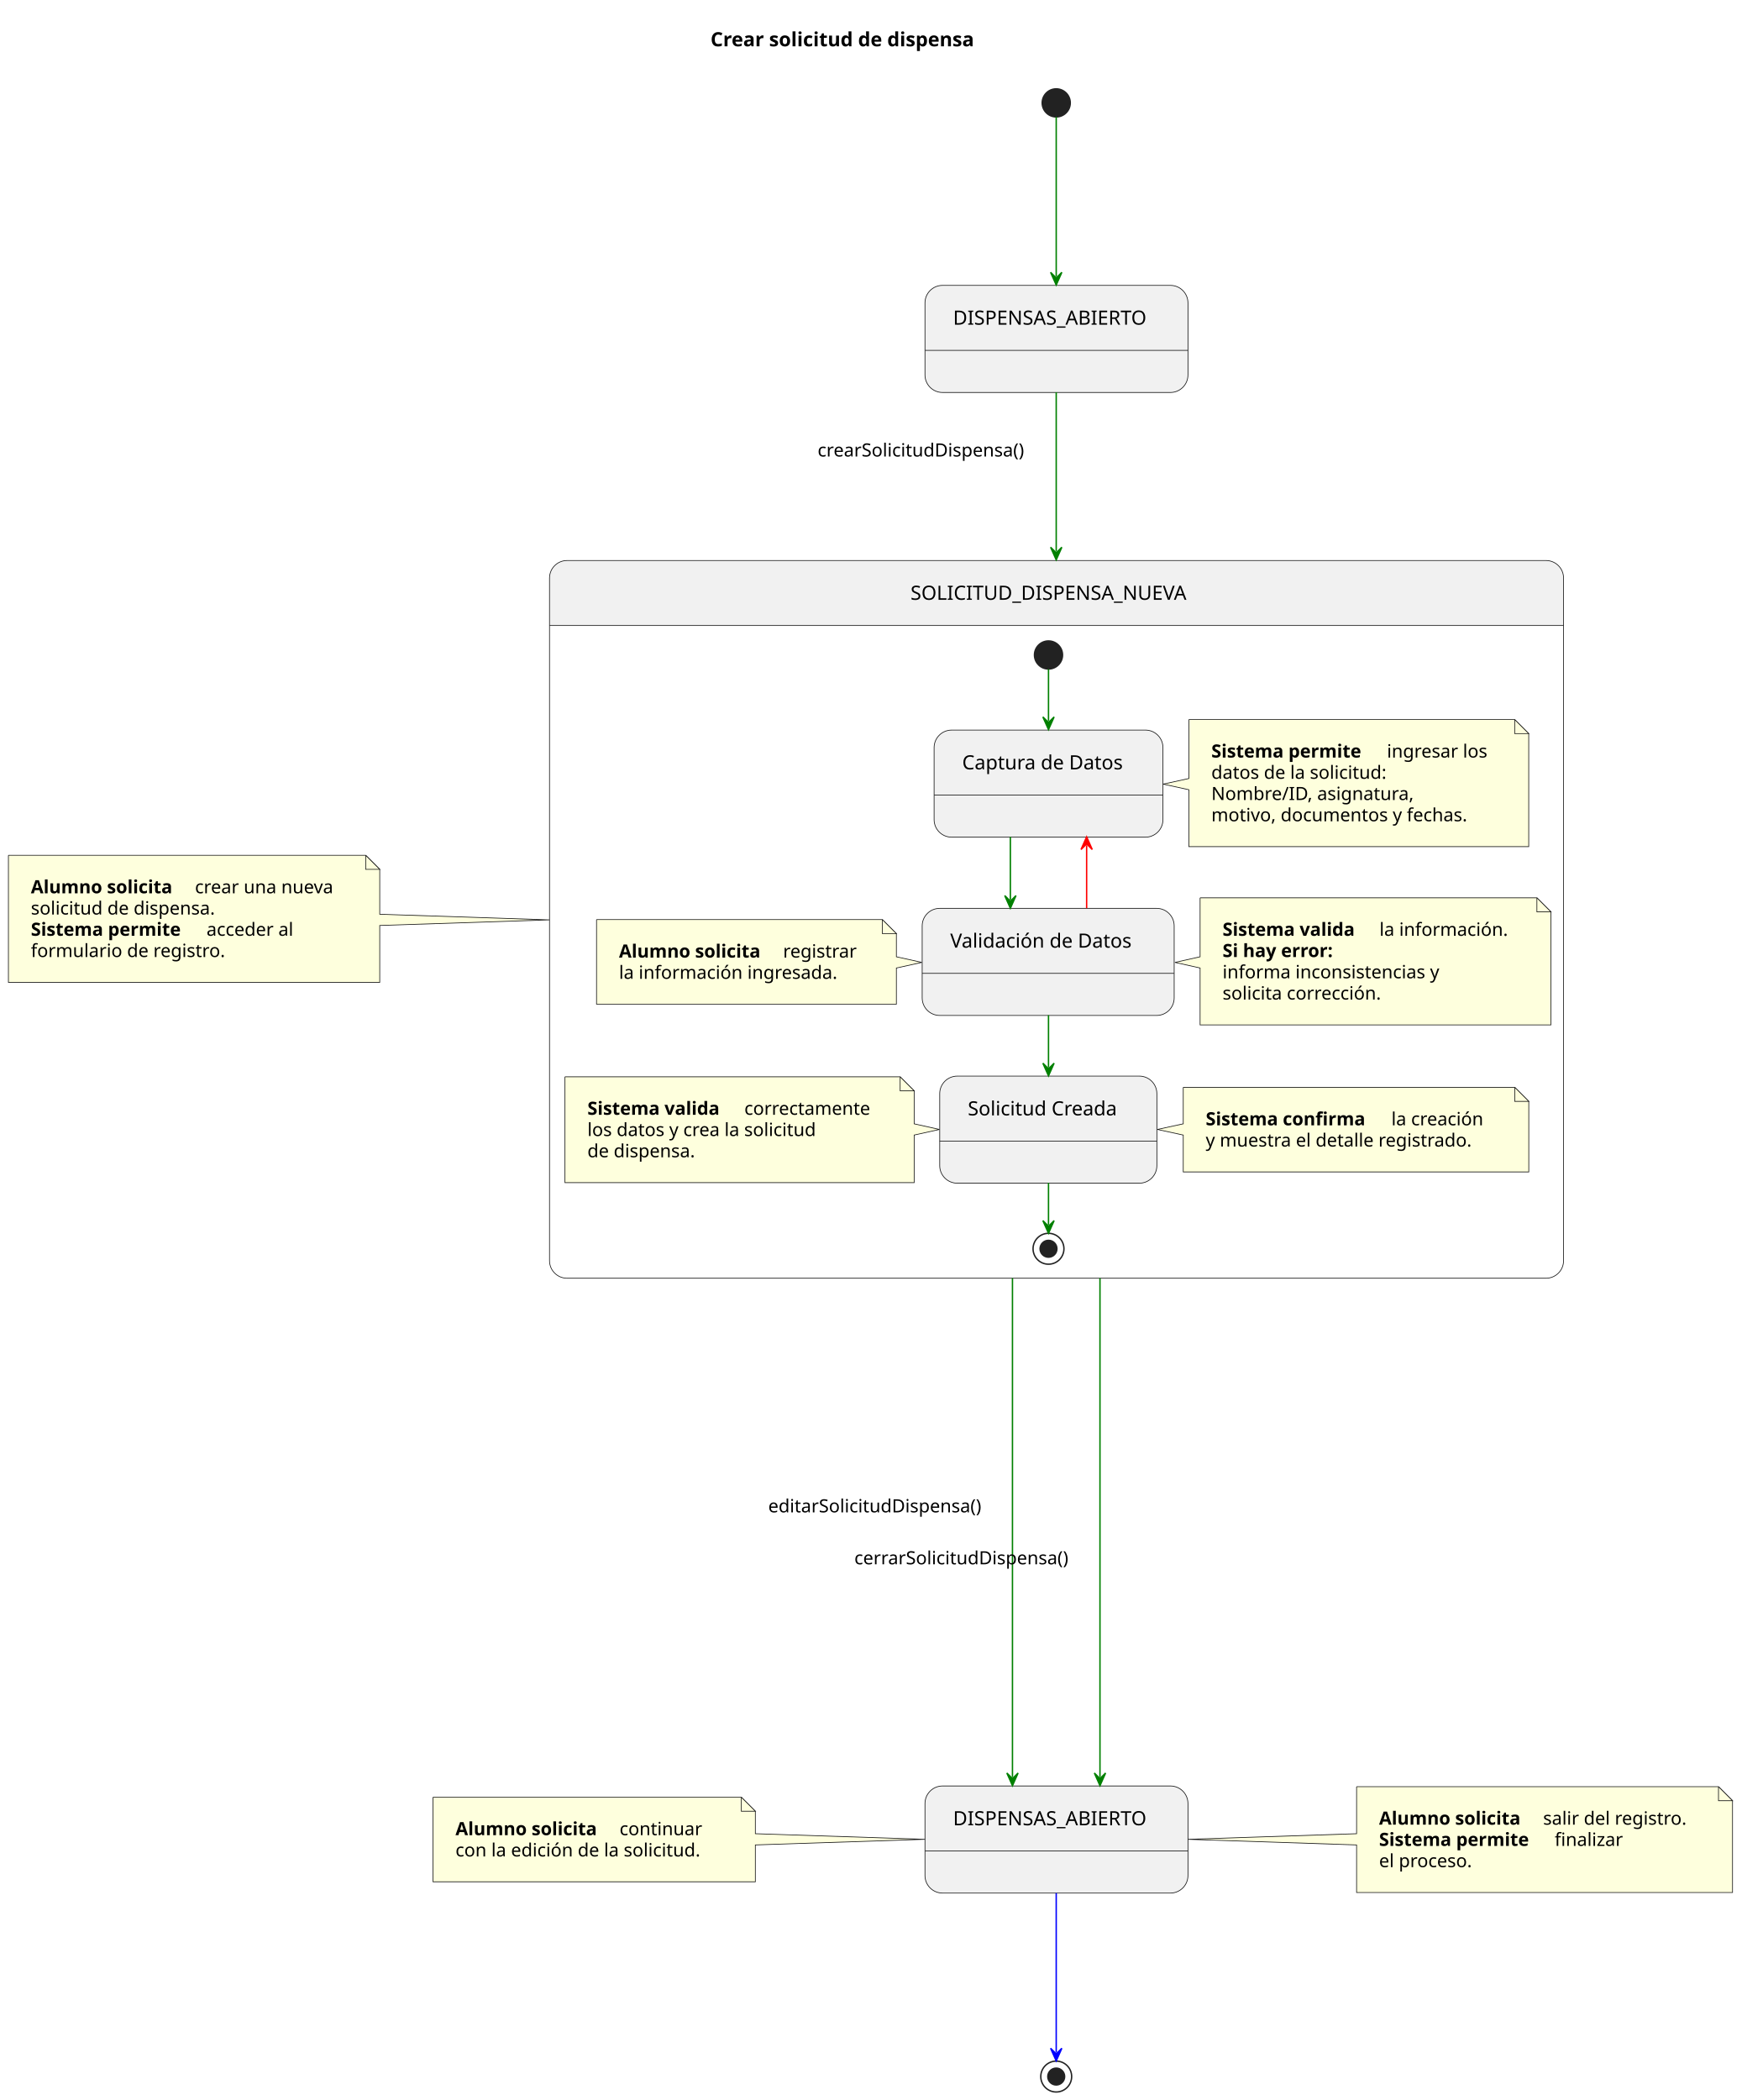
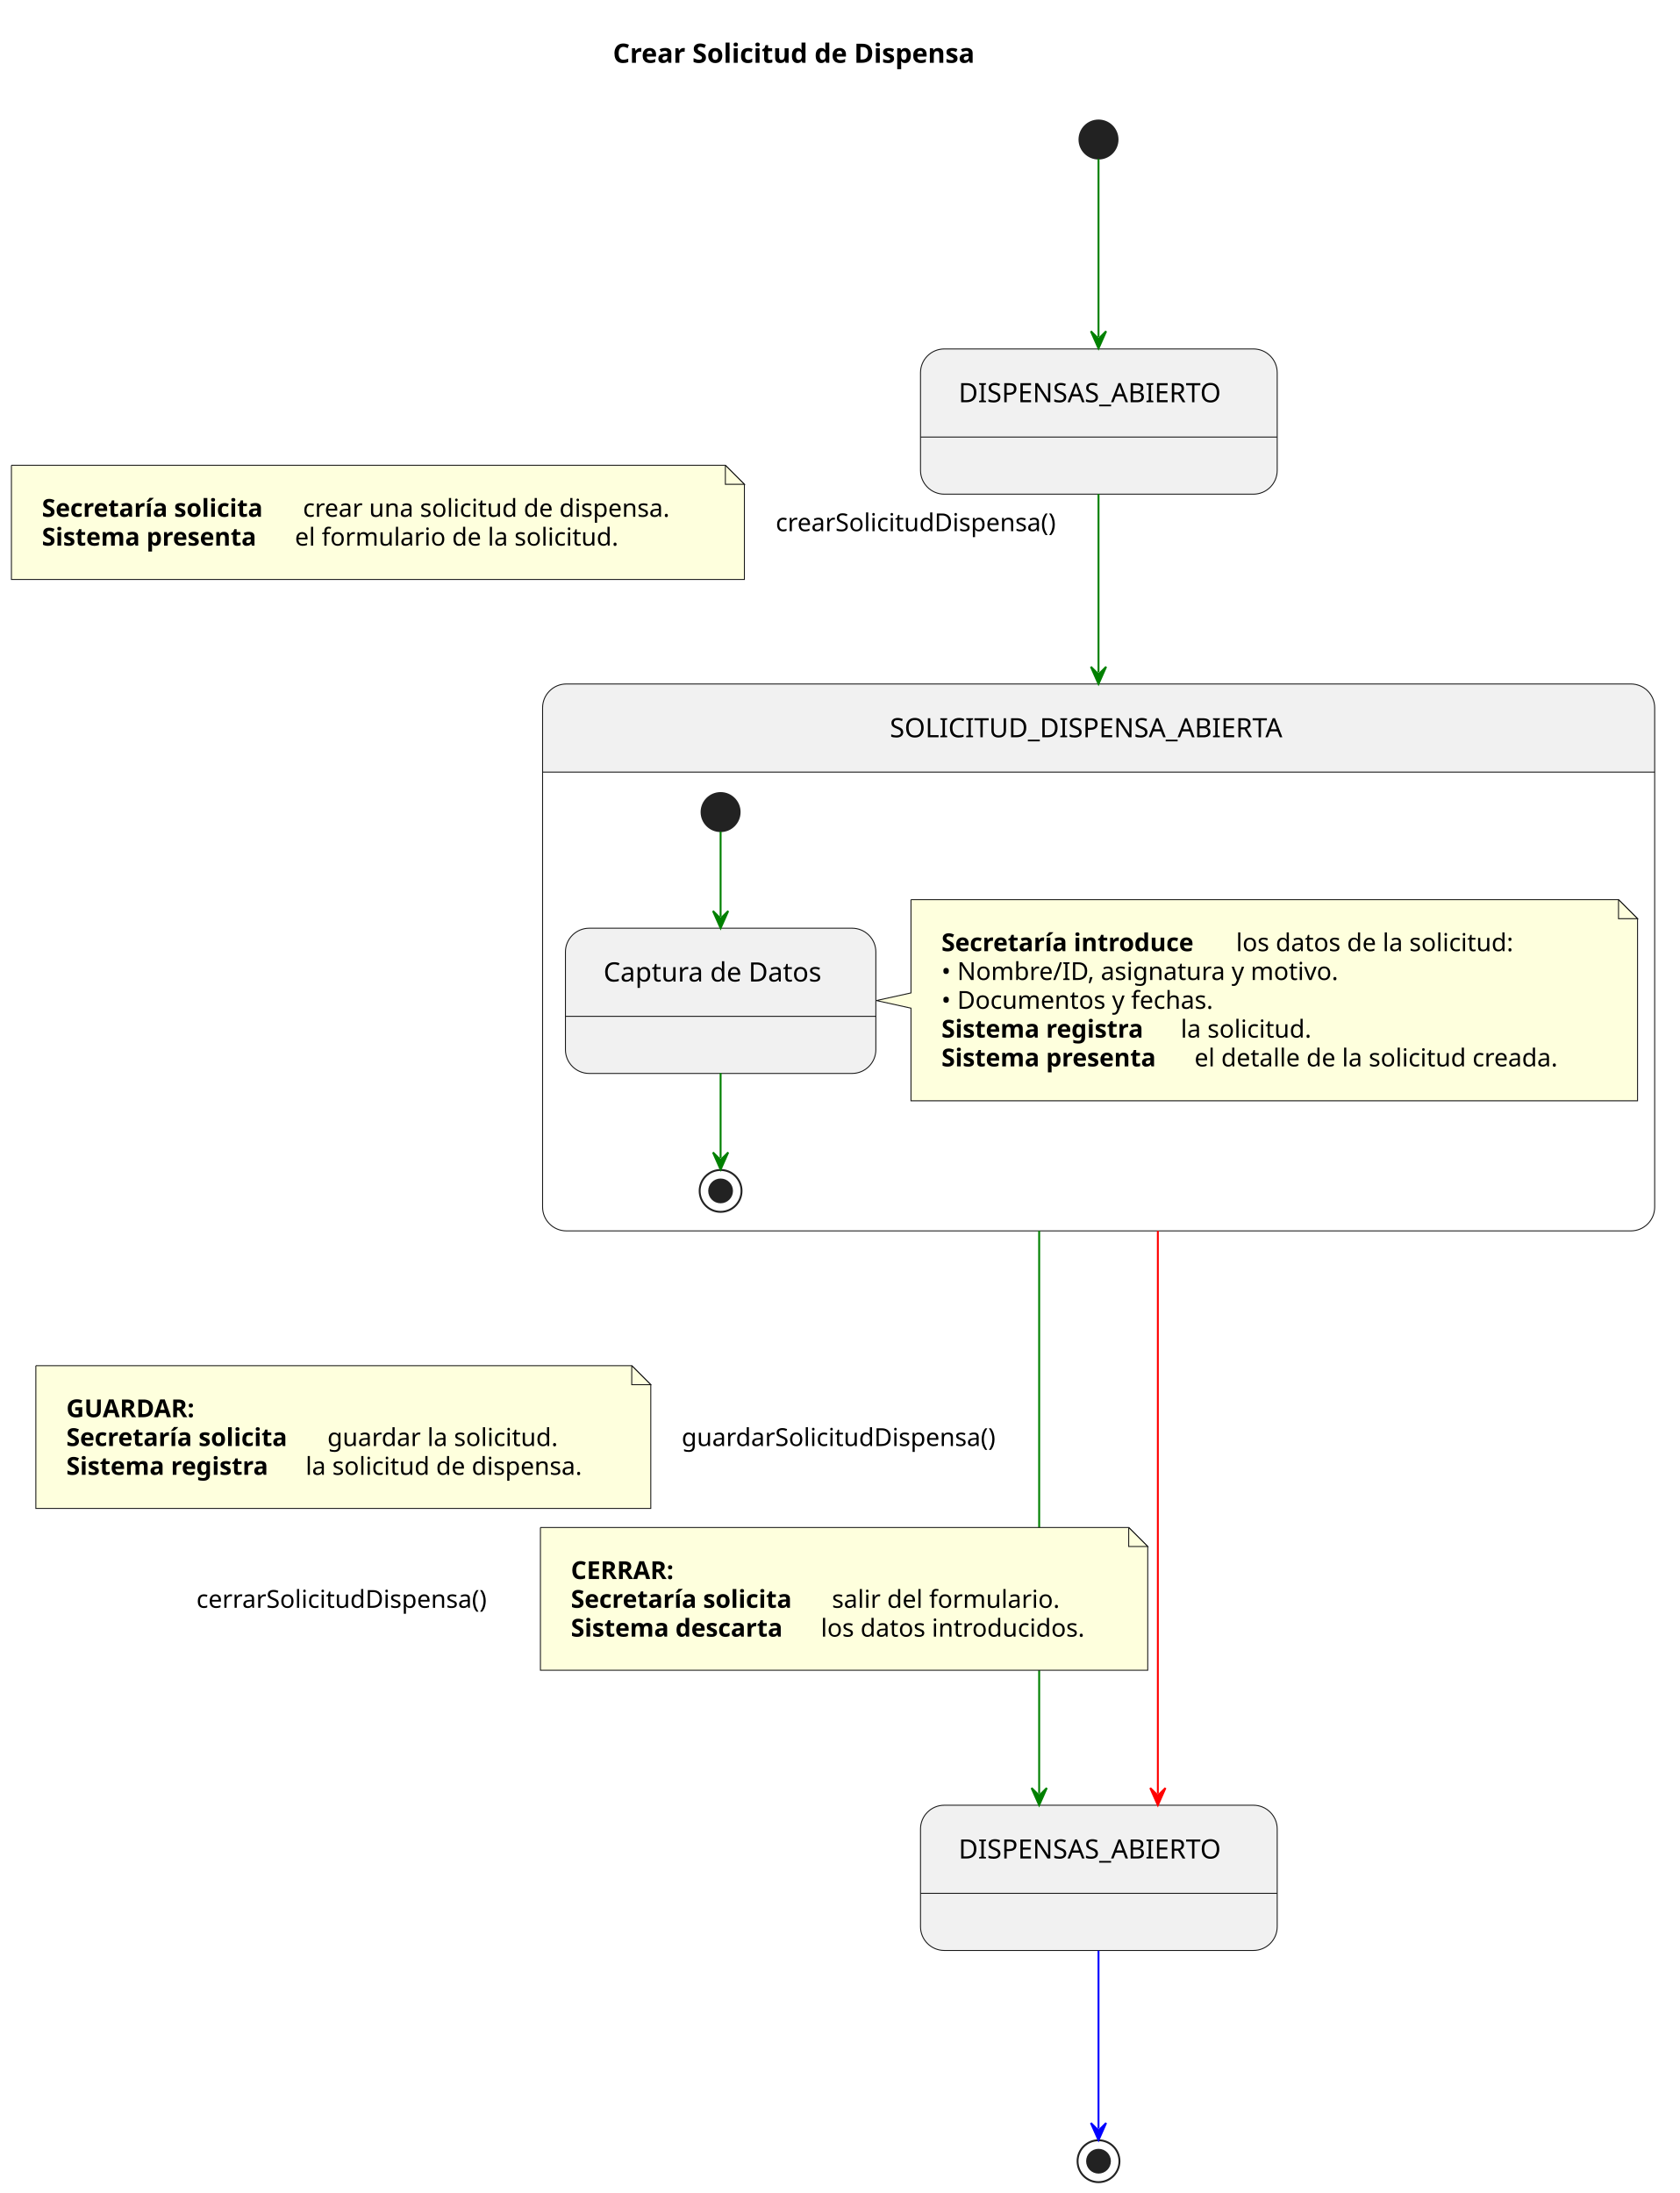
- <svg xmlns="http://www.w3.org/2000/svg" contentStyleType="text/css" data-diagram-type="STATE" height="1496px" preserveAspectRatio="none" style="width:1241px;height:1496px;background:#FFFFFF;" version="1.1" viewBox="0 0 1241 1496" width="1241px" zoomAndPan="magnify">
+ <svg xmlns="http://www.w3.org/2000/svg" contentStyleType="text/css" data-diagram-type="STATE" height="1152px" preserveAspectRatio="none" style="width:882px;height:1152px;background:#FFFFFF;" version="1.1" viewBox="0 0 882 1152" width="882px" zoomAndPan="magnify">
  <defs />
  <g>
    <g class="title" data-source-line="1">
-       <text fill="#000000" font-family="sans-serif" font-size="14" font-weight="bold" lengthAdjust="spacing" textLength="214.908" x="506.213" y="32.995">Crear solicitud de dispensa</text>
+       <text fill="#000000" font-family="sans-serif" font-size="14" font-weight="bold" lengthAdjust="spacing" textLength="218.258" x="321.938" y="32.995">Crear Solicitud de Dispensa</text>
    </g>
    <g id="DISPENSAS_ABIERTO_INICIAL">
-       <rect fill="#F1F1F1" height="76.297" rx="12.5" ry="12.5" style="stroke:#181818;stroke-width:0.5;" width="187.362" x="659" y="203.297" />
-       <line style="stroke:#181818;stroke-width:0.5;" x1="659" x2="846.362" y1="249.594" y2="249.594" />
-       <text fill="#000000" font-family="sans-serif" font-size="14" lengthAdjust="spacing" textLength="147.362" x="679" y="231.292">DISPENSAS_ABIERTO</text>
+       <rect fill="#F1F1F1" height="76.297" rx="12.5" ry="12.5" style="stroke:#181818;stroke-width:0.5;" width="187.362" x="483.5" y="183.297" />
+       <line style="stroke:#181818;stroke-width:0.5;" x1="483.5" x2="670.862" y1="229.594" y2="229.594" />
+       <text fill="#000000" font-family="sans-serif" font-size="14" lengthAdjust="spacing" textLength="147.362" x="503.5" y="211.292">DISPENSAS_ABIERTO</text>
    </g>
-     <path d="M404,399.297 L1101.452,399.297 A12.5,12.5 0 0 1 1113.952,411.797 L1113.952,445.594 L391.5,445.594 L391.5,411.797 A12.5,12.5 0 0 1 404,399.297" fill="#F1F1F1" />
-     <rect fill="none" height="511.297" rx="12.5" ry="12.5" style="stroke:#181818;stroke-width:0.5;" width="722.452" x="391.5" y="399.297" />
-     <line style="stroke:#181818;stroke-width:0.5;" x1="391.5" x2="1113.952" y1="445.594" y2="445.594" />
-     <text fill="#000000" font-family="sans-serif" font-size="14" lengthAdjust="spacing" textLength="208.059" x="648.697" y="427.292">SOLICITUD_DISPENSA_NUEVA</text>
-     <g id="SOLICITUD_DISPENSA_NUEVA_COMP.CapturaDatos">
-       <rect fill="#F1F1F1" height="76.297" rx="12.5" ry="12.5" style="stroke:#181818;stroke-width:0.5;" width="163.047" x="665.5" y="520.094" />
-       <line style="stroke:#181818;stroke-width:0.5;" x1="665.5" x2="828.547" y1="566.391" y2="566.391" />
-       <text fill="#000000" font-family="sans-serif" font-size="14" lengthAdjust="spacing" textLength="123.047" x="685.5" y="548.089">Captura de Datos</text>
+     <path d="M297.5,359.297 L856.634,359.297 A12.5,12.5 0 0 1 869.134,371.797 L869.134,405.594 L285,405.594 L285,371.797 A12.5,12.5 0 0 1 297.5,359.297" fill="#F1F1F1" />
+     <rect fill="none" height="287.297" rx="12.5" ry="12.5" style="stroke:#181818;stroke-width:0.5;" width="584.134" x="285" y="359.297" />
+     <line style="stroke:#181818;stroke-width:0.5;" x1="285" x2="869.134" y1="405.594" y2="405.594" />
+     <text fill="#000000" font-family="sans-serif" font-size="14" lengthAdjust="spacing" textLength="219.352" x="467.391" y="387.292">SOLICITUD_DISPENSA_ABIERTA</text>
+     <g id="SOLICITUD_DISPENSA_ABIERTA_COMP.CapturaDatos">
+       <rect fill="#F1F1F1" height="76.297" rx="12.5" ry="12.5" style="stroke:#181818;stroke-width:0.5;" width="163.047" x="297" y="487.594" />
+       <line style="stroke:#181818;stroke-width:0.5;" x1="297" x2="460.047" y1="533.891" y2="533.891" />
+       <text fill="#000000" font-family="sans-serif" font-size="14" lengthAdjust="spacing" textLength="123.047" x="317" y="515.589">Captura de Datos</text>
    </g>
-     <g id="SOLICITUD_DISPENSA_NUEVA_COMP.ValidarDatos">
-       <rect fill="#F1F1F1" height="76.297" rx="12.5" ry="12.5" style="stroke:#181818;stroke-width:0.5;" width="179.535" x="657" y="647.094" />
-       <line style="stroke:#181818;stroke-width:0.5;" x1="657" x2="836.535" y1="693.391" y2="693.391" />
-       <text fill="#000000" font-family="sans-serif" font-size="14" lengthAdjust="spacing" textLength="139.535" x="677" y="675.089">Validación de Datos</text>
+     <ellipse cx="378.5" cy="426.594" fill="#222222" rx="10" ry="10" style="stroke:#222222;stroke-width:1;" />
+     <ellipse cx="378.5" cy="625.594" fill="none" rx="11" ry="11" style="stroke:#222222;stroke-width:1;" />
+     <ellipse cx="378.5" cy="625.594" fill="#222222" rx="6" ry="6" style="stroke:#222222;stroke-width:1;" />
+     <g class="entity" data-entity="GMN2" data-source-line="23" data-uid="ent0003" id="entity_GMN2">
+       <path d="M478.5,472.594 L478.5,521.594 L460.33,525.594 L478.5,529.594 L478.5,578.258 A0,0 0 0 0 478.5,578.258 L860.134,578.258 A0,0 0 0 0 860.134,578.258 L860.134,482.594 L850.134,472.594 L478.5,472.594 A0,0 0 0 0 478.5,472.594" fill="#FEFFDD" style="stroke:#181818;stroke-width:0.5;" />
+       <path d="M850.134,472.594 L850.134,482.594 L860.134,482.594 L850.134,472.594" fill="#FEFFDD" style="stroke:#181818;stroke-width:0.5;" />
+       <text fill="#000000" font-family="sans-serif" font-size="13" font-weight="bold" lengthAdjust="spacing" textLength="150.617" x="494.5" y="499.661">Secretaría introduce</text>
+       <text fill="#000000" font-family="sans-serif" font-size="13" lengthAdjust="spacing" textLength="157.416" x="649.25" y="499.661">los datos de la solicitud:</text>
+       <text fill="#000000" font-family="sans-serif" font-size="13" lengthAdjust="spacing" textLength="224.745" x="494.5" y="514.793">• Nombre/ID, asignatura y motivo.</text>
+       <text fill="#000000" font-family="sans-serif" font-size="13" lengthAdjust="spacing" textLength="156.667" x="494.5" y="529.926">• Documentos y fechas.</text>
+       <text fill="#000000" font-family="sans-serif" font-size="13" font-weight="bold" lengthAdjust="spacing" textLength="121.558" x="494.5" y="545.059">Sistema registra</text>
+       <text fill="#000000" font-family="sans-serif" font-size="13" lengthAdjust="spacing" textLength="74.141" x="620.19" y="545.059">la solicitud.</text>
+       <text fill="#000000" font-family="sans-serif" font-size="13" font-weight="bold" lengthAdjust="spacing" textLength="128.762" x="494.5" y="560.192">Sistema presenta</text>
+       <text fill="#000000" font-family="sans-serif" font-size="13" lengthAdjust="spacing" textLength="207.74" x="627.394" y="560.192">el detalle de la solicitud creada.</text>
    </g>
-     <g id="SOLICITUD_DISPENSA_NUEVA_COMP.CreacionExitosa">
-       <rect fill="#F1F1F1" height="76.297" rx="12.5" ry="12.5" style="stroke:#181818;stroke-width:0.5;" width="154.707" x="669.5" y="766.594" />
-       <line style="stroke:#181818;stroke-width:0.5;" x1="669.5" x2="824.207" y1="812.891" y2="812.891" />
-       <text fill="#000000" font-family="sans-serif" font-size="14" lengthAdjust="spacing" textLength="114.707" x="689.5" y="794.589">Solicitud Creada</text>
+     <g class="link" data-entity-1=".start.SOLICITUD_DISPENSA_ABIERTA_COMP" data-entity-2="CapturaDatos" data-source-line="21" data-uid="lnk6" id="link_.start.SOLICITUD_DISPENSA_ABIERTA_COMP_CapturaDatos">
+       <path d="M378.5,436.814 C378.5,448.774 378.5,463.254 378.5,481.544" fill="none" id="*start*SOLICITUD_DISPENSA_ABIERTA_COMP-to-CapturaDatos" style="stroke:#008000;stroke-width:1;" />
+       <polygon fill="#008000" points="378.5,487.544,382.5,478.544,378.5,482.544,374.5,478.544,378.5,487.544" style="stroke:#008000;stroke-width:1;" />
    </g>
-     <ellipse cx="747" cy="466.594" fill="#222222" rx="10" ry="10" style="stroke:#222222;stroke-width:1;" />
-     <ellipse cx="747" cy="889.594" fill="none" rx="11" ry="11" style="stroke:#222222;stroke-width:1;" />
-     <ellipse cx="747" cy="889.594" fill="#222222" rx="6" ry="6" style="stroke:#222222;stroke-width:1;" />
-     <g class="entity" data-entity="GMN5" data-source-line="35" data-uid="ent0006" id="entity_GMN5">
-       <path d="M847,512.594 L847,554.594 L828.66,558.594 L847,562.594 L847,603.125 A0,0 0 0 0 847,603.125 L1089.132,603.125 A0,0 0 0 0 1089.132,603.125 L1089.132,522.594 L1079.132,512.594 L847,512.594 A0,0 0 0 0 847,512.594" fill="#FEFFDD" style="stroke:#181818;stroke-width:0.5;" />
-       <path d="M1079.132,512.594 L1079.132,522.594 L1089.132,522.594 L1079.132,512.594" fill="#FEFFDD" style="stroke:#181818;stroke-width:0.5;" />
-       <text fill="#000000" font-family="sans-serif" font-size="13" font-weight="bold" lengthAdjust="spacing" textLength="120.999" x="863" y="539.661">Sistema permite</text>
-       <text fill="#000000" font-family="sans-serif" font-size="13" lengthAdjust="spacing" textLength="76.001" x="988.131" y="539.661">ingresar los</text>
-       <text fill="#000000" font-family="sans-serif" font-size="13" lengthAdjust="spacing" textLength="134.945" x="863" y="554.793">datos de la solicitud:</text>
-       <text fill="#000000" font-family="sans-serif" font-size="13" lengthAdjust="spacing" textLength="152.014" x="863" y="569.926">Nombre/ID, asignatura,</text>
-       <text fill="#000000" font-family="sans-serif" font-size="13" lengthAdjust="spacing" textLength="196.346" x="863" y="585.059">motivo, documentos y fechas.</text>
-     </g>
-     <g class="entity" data-entity="GMN8" data-source-line="44" data-uid="ent0009" id="entity_GMN8">
-       <path d="M425,655.094 L425,715.359 A0,0 0 0 0 425,715.359 L638.625,715.359 A0,0 0 0 0 638.625,715.359 L638.625,689.594 L656.79,685.594 L638.625,681.594 L638.625,665.094 L628.625,655.094 L425,655.094 A0,0 0 0 0 425,655.094" fill="#FEFFDD" style="stroke:#181818;stroke-width:0.5;" />
-       <path d="M628.625,655.094 L628.625,665.094 L638.625,665.094 L628.625,655.094" fill="#FEFFDD" style="stroke:#181818;stroke-width:0.5;" />
-       <text fill="#000000" font-family="sans-serif" font-size="13" font-weight="bold" lengthAdjust="spacing" textLength="112.76" x="441" y="682.161">Alumno solicita</text>
-       <text fill="#000000" font-family="sans-serif" font-size="13" lengthAdjust="spacing" textLength="55.732" x="557.892" y="682.161">registrar</text>
-       <text fill="#000000" font-family="sans-serif" font-size="13" lengthAdjust="spacing" textLength="165.686" x="441" y="697.293">la información ingresada.</text>
-     </g>
-     <g class="entity" data-entity="GMN11" data-source-line="51" data-uid="ent0012" id="entity_GMN11">
-       <path d="M855,639.594 L855,681.594 L837.08,685.594 L855,689.594 L855,730.125 A0,0 0 0 0 855,730.125 L1104.952,730.125 A0,0 0 0 0 1104.952,730.125 L1104.952,649.594 L1094.952,639.594 L855,639.594 A0,0 0 0 0 855,639.594" fill="#FEFFDD" style="stroke:#181818;stroke-width:0.5;" />
-       <path d="M1094.952,639.594 L1094.952,649.594 L1104.952,649.594 L1094.952,639.594" fill="#FEFFDD" style="stroke:#181818;stroke-width:0.5;" />
-       <text fill="#000000" font-family="sans-serif" font-size="13" font-weight="bold" lengthAdjust="spacing" textLength="107.669" x="871" y="666.661">Sistema valida</text>
-       <text fill="#000000" font-family="sans-serif" font-size="13" lengthAdjust="spacing" textLength="97.151" x="982.801" y="666.661">la información.</text>
-       <text fill="#000000" font-family="sans-serif" font-size="13" font-weight="bold" lengthAdjust="spacing" textLength="91.552" x="871" y="681.793">Si hay error:</text>
-       <text fill="#000000" font-family="sans-serif" font-size="13" lengthAdjust="spacing" textLength="165.496" x="871" y="696.926">informa inconsistencias y</text>
-       <text fill="#000000" font-family="sans-serif" font-size="13" lengthAdjust="spacing" textLength="121.926" x="871" y="712.059">solicita corrección.</text>
-     </g>
-     <g class="entity" data-entity="GMN14" data-source-line="60" data-uid="ent0015" id="entity_GMN14">
-       <path d="M402.5,767.094 L402.5,842.492 A0,0 0 0 0 402.5,842.492 L651.297,842.492 A0,0 0 0 0 651.297,842.492 L651.297,808.594 L669.29,804.594 L651.297,800.594 L651.297,777.094 L641.297,767.094 L402.5,767.094 A0,0 0 0 0 402.5,767.094" fill="#FEFFDD" style="stroke:#181818;stroke-width:0.5;" />
-       <path d="M641.297,767.094 L641.297,777.094 L651.297,777.094 L641.297,767.094" fill="#FEFFDD" style="stroke:#181818;stroke-width:0.5;" />
-       <text fill="#000000" font-family="sans-serif" font-size="13" font-weight="bold" lengthAdjust="spacing" textLength="107.669" x="418.5" y="794.161">Sistema valida</text>
-       <text fill="#000000" font-family="sans-serif" font-size="13" lengthAdjust="spacing" textLength="95.996" x="530.301" y="794.161">correctamente</text>
-       <text fill="#000000" font-family="sans-serif" font-size="13" lengthAdjust="spacing" textLength="177.068" x="418.5" y="809.293">los datos y crea la solicitud</text>
-       <text fill="#000000" font-family="sans-serif" font-size="13" lengthAdjust="spacing" textLength="82.38" x="418.5" y="824.426">de dispensa.</text>
-     </g>
-     <g class="entity" data-entity="GMN17" data-source-line="68" data-uid="ent0018" id="entity_GMN17">
-       <path d="M843,774.594 L843,800.594 L824.52,804.594 L843,808.594 L843,834.859 A0,0 0 0 0 843,834.859 L1089.175,834.859 A0,0 0 0 0 1089.175,834.859 L1089.175,784.594 L1079.175,774.594 L843,774.594 A0,0 0 0 0 843,774.594" fill="#FEFFDD" style="stroke:#181818;stroke-width:0.5;" />
-       <path d="M1079.175,774.594 L1079.175,784.594 L1089.175,784.594 L1079.175,774.594" fill="#FEFFDD" style="stroke:#181818;stroke-width:0.5;" />
-       <text fill="#000000" font-family="sans-serif" font-size="13" font-weight="bold" lengthAdjust="spacing" textLength="128.166" x="859" y="801.661">Sistema confirma</text>
-       <text fill="#000000" font-family="sans-serif" font-size="13" lengthAdjust="spacing" textLength="71.119" x="991.298" y="801.661">la creación</text>
-       <text fill="#000000" font-family="sans-serif" font-size="13" lengthAdjust="spacing" textLength="205.175" x="859" y="816.793">y muestra el detalle registrado.</text>
-     </g>
-     <g class="link" data-entity-1=".start.SOLICITUD_DISPENSA_NUEVA_COMP" data-entity-2="CapturaDatos" data-source-line="32" data-uid="lnk6" id="link_.start.SOLICITUD_DISPENSA_NUEVA_COMP_CapturaDatos">
-       <path d="M747,476.734 C747,487.154 747,498.034 747,513.724" fill="none" id="*start*SOLICITUD_DISPENSA_NUEVA_COMP-to-CapturaDatos" style="stroke:#008000;stroke-width:1;" />
-       <polygon fill="#008000" points="747,519.724,751,510.724,747,514.724,743,510.724,747,519.724" style="stroke:#008000;stroke-width:1;" />
-     </g>
-     <g class="link" data-entity-1="CapturaDatos" data-entity-2="ValidarDatos" data-source-line="41" data-uid="lnk7" id="link_CapturaDatos_ValidarDatos">
-       <path d="M719.83,596.194 C719.83,612.274 719.83,624.944 719.83,641.014" fill="none" id="CapturaDatos-to-ValidarDatos" style="stroke:#008000;stroke-width:1;" />
-       <polygon fill="#008000" points="719.83,647.014,723.83,638.014,719.83,642.014,715.83,638.014,719.83,647.014" style="stroke:#008000;stroke-width:1;" />
-     </g>
-     <g class="link" data-entity-1="ValidarDatos" data-entity-2="CapturaDatos" data-source-line="48" data-uid="lnk8" id="link_ValidarDatos_CapturaDatos">
-       <path d="M774.17,646.994 C774.17,630.914 774.17,618.244 774.17,602.174" fill="none" id="ValidarDatos-to-CapturaDatos" style="stroke:#FF0000;stroke-width:1;" />
-       <polygon fill="#FF0000" points="774.17,596.174,770.17,605.174,774.17,601.174,778.17,605.174,774.17,596.174" style="stroke:#FF0000;stroke-width:1;" />
-     </g>
-     <g class="link" data-entity-1="ValidarDatos" data-entity-2="CreacionExitosa" data-source-line="57" data-uid="lnk9" id="link_ValidarDatos_CreacionExitosa">
-       <path d="M747,723.234 C747,737.034 747,746.604 747,760.404" fill="none" id="ValidarDatos-to-CreacionExitosa" style="stroke:#008000;stroke-width:1;" />
-       <polygon fill="#008000" points="747,766.404,751,757.404,747,761.404,743,757.404,747,766.404" style="stroke:#008000;stroke-width:1;" />
-     </g>
-     <g class="link" data-entity-1="CreacionExitosa" data-entity-2=".end.SOLICITUD_DISPENSA_NUEVA_COMP" data-source-line="65" data-uid="lnk11" id="link_CreacionExitosa_.end.SOLICITUD_DISPENSA_NUEVA_COMP">
-       <path d="M747,842.614 C747,855.704 747,863.354 747,872.554" fill="none" id="CreacionExitosa-to-*end*SOLICITUD_DISPENSA_NUEVA_COMP" style="stroke:#008000;stroke-width:1;" />
-       <polygon fill="#008000" points="747,878.554,751,869.554,747,873.554,743,869.554,747,878.554" style="stroke:#008000;stroke-width:1;" />
+     <g class="link" data-entity-1="CapturaDatos" data-entity-2=".end.SOLICITUD_DISPENSA_ABIERTA_COMP" data-source-line="29" data-uid="lnk8" id="link_CapturaDatos_.end.SOLICITUD_DISPENSA_ABIERTA_COMP">
+       <path d="M378.5,563.684 C378.5,581.794 378.5,596.104 378.5,608.364" fill="none" id="CapturaDatos-to-*end*SOLICITUD_DISPENSA_ABIERTA_COMP" style="stroke:#008000;stroke-width:1;" />
+       <polygon fill="#008000" points="378.5,614.364,382.5,605.364,378.5,609.364,374.5,605.364,378.5,614.364" style="stroke:#008000;stroke-width:1;" />
    </g>
    <g id="DISPENSAS_ABIERTO_FINAL">
-       <rect fill="#F1F1F1" height="76.297" rx="12.5" ry="12.5" style="stroke:#181818;stroke-width:0.5;" width="187.362" x="659" y="1272.297" />
-       <line style="stroke:#181818;stroke-width:0.5;" x1="659" x2="846.362" y1="1318.594" y2="1318.594" />
-       <text fill="#000000" font-family="sans-serif" font-size="14" lengthAdjust="spacing" textLength="147.362" x="679" y="1300.292">DISPENSAS_ABIERTO</text>
+       <rect fill="#F1F1F1" height="76.297" rx="12.5" ry="12.5" style="stroke:#181818;stroke-width:0.5;" width="187.362" x="483.5" y="948.297" />
+       <line style="stroke:#181818;stroke-width:0.5;" x1="483.5" x2="670.862" y1="994.594" y2="994.594" />
+       <text fill="#000000" font-family="sans-serif" font-size="14" lengthAdjust="spacing" textLength="147.362" x="503.5" y="976.292">DISPENSAS_ABIERTO</text>
    </g>
-     <ellipse cx="752.5" cy="73.297" fill="#222222" rx="10" ry="10" style="stroke:#222222;stroke-width:1;" />
-     <ellipse cx="752.5" cy="1479.297" fill="none" rx="11" ry="11" style="stroke:#222222;stroke-width:1;" />
-     <ellipse cx="752.5" cy="1479.297" fill="#222222" rx="6" ry="6" style="stroke:#222222;stroke-width:1;" />
-     <g class="entity" data-entity="GMN2" data-source-line="19" data-uid="ent0003" id="entity_GMN2">
-       <path d="M6,609.297 L6,699.828 A0,0 0 0 0 6,699.828 L270.539,699.828 A0,0 0 0 0 270.539,699.828 L270.539,659.297 L391.46,655.297 L270.539,651.297 L270.539,619.297 L260.539,609.297 L6,609.297 A0,0 0 0 0 6,609.297" fill="#FEFFDD" style="stroke:#181818;stroke-width:0.5;" />
-       <path d="M260.539,609.297 L260.539,619.297 L270.539,619.297 L260.539,609.297" fill="#FEFFDD" style="stroke:#181818;stroke-width:0.5;" />
-       <text fill="#000000" font-family="sans-serif" font-size="13" font-weight="bold" lengthAdjust="spacing" textLength="112.76" x="22" y="636.364">Alumno solicita</text>
-       <text fill="#000000" font-family="sans-serif" font-size="13" lengthAdjust="spacing" textLength="106.647" x="138.892" y="636.364">crear una nueva</text>
-       <text fill="#000000" font-family="sans-serif" font-size="13" lengthAdjust="spacing" textLength="140.81" x="22" y="651.497">solicitud de dispensa.</text>
-       <text fill="#000000" font-family="sans-serif" font-size="13" font-weight="bold" lengthAdjust="spacing" textLength="120.999" x="22" y="666.629">Sistema permite</text>
-       <text fill="#000000" font-family="sans-serif" font-size="13" lengthAdjust="spacing" textLength="67.564" x="147.131" y="666.629">acceder al</text>
-       <text fill="#000000" font-family="sans-serif" font-size="13" lengthAdjust="spacing" textLength="146.288" x="22" y="681.762">formulario de registro.</text>
+     <ellipse cx="577" cy="73.297" fill="#222222" rx="10" ry="10" style="stroke:#222222;stroke-width:1;" />
+     <ellipse cx="577" cy="1135.297" fill="none" rx="11" ry="11" style="stroke:#222222;stroke-width:1;" />
+     <ellipse cx="577" cy="1135.297" fill="#222222" rx="6" ry="6" style="stroke:#222222;stroke-width:1;" />
+     <g class="link" data-entity-1=".start." data-entity-2="DISPENSAS_ABIERTO_INICIAL" data-source-line="11" data-uid="lnk3" id="link_.start._DISPENSAS_ABIERTO_INICIAL">
+       <path d="M577,83.467 C577,103.647 577,143.677 577,176.997" fill="none" id="*start*-to-DISPENSAS_ABIERTO_INICIAL" style="stroke:#008000;stroke-width:1;" />
+       <polygon fill="#008000" points="577,182.997,581,173.997,577,177.997,573,173.997,577,182.997" style="stroke:#008000;stroke-width:1;" />
    </g>
-     <g class="entity" data-entity="GMN20" data-source-line="76" data-uid="ent0021" id="entity_GMN20">
-       <path d="M308.5,1280.297 L308.5,1340.562 A0,0 0 0 0 308.5,1340.562 L538.152,1340.562 A0,0 0 0 0 538.152,1340.562 L538.152,1314.297 L658.95,1310.297 L538.152,1306.297 L538.152,1290.297 L528.152,1280.297 L308.5,1280.297 A0,0 0 0 0 308.5,1280.297" fill="#FEFFDD" style="stroke:#181818;stroke-width:0.5;" />
-       <path d="M528.152,1280.297 L528.152,1290.297 L538.152,1290.297 L528.152,1280.297" fill="#FEFFDD" style="stroke:#181818;stroke-width:0.5;" />
-       <text fill="#000000" font-family="sans-serif" font-size="13" font-weight="bold" lengthAdjust="spacing" textLength="112.76" x="324.5" y="1307.364">Alumno solicita</text>
-       <text fill="#000000" font-family="sans-serif" font-size="13" lengthAdjust="spacing" textLength="61.839" x="441.392" y="1307.364">continuar</text>
-       <text fill="#000000" font-family="sans-serif" font-size="13" lengthAdjust="spacing" textLength="188.652" x="324.5" y="1322.497">con la edición de la solicitud.</text>
+     <g class="link" data-entity-1="DISPENSAS_ABIERTO_INICIAL" data-entity-2="SOLICITUD_DISPENSA_ABIERTA_COMP" data-source-line="13" data-uid="lnk4" id="link_DISPENSAS_ABIERTO_INICIAL_SOLICITUD_DISPENSA_ABIERTA_COMP">
+       <path d="M577,259.557 C577,285.787 577,316.397 577,353.257" fill="none" id="DISPENSAS_ABIERTO_INICIAL-to-SOLICITUD_DISPENSA_ABIERTA_COMP" style="stroke:#008000;stroke-width:1;" />
+       <polygon fill="#008000" points="577,359.257,581,350.257,577,354.257,573,350.257,577,359.257" style="stroke:#008000;stroke-width:1;" />
+       <path d="M6,244.407 L6,304.407 L391,304.407 L391,254.407 L381,244.407 L6,244.407" fill="#FEFFDD" style="stroke:#181818;stroke-width:0.5;" />
+       <path d="M381,244.407 L381,254.407 L391,254.407 L381,244.407" fill="#FEFFDD" style="stroke:#181818;stroke-width:0.5;" />
+       <text fill="#000000" font-family="sans-serif" font-size="13" font-weight="bold" lengthAdjust="spacing" textLength="132.996" x="22" y="271.474">Secretaría solicita</text>
+       <text fill="#000000" font-family="sans-serif" font-size="13" lengthAdjust="spacing" textLength="207.321" x="159.128" y="271.474">crear una solicitud de dispensa.</text>
+       <text fill="#000000" font-family="sans-serif" font-size="13" font-weight="bold" lengthAdjust="spacing" textLength="128.762" x="22" y="286.607">Sistema presenta</text>
+       <text fill="#000000" font-family="sans-serif" font-size="13" lengthAdjust="spacing" textLength="181.664" x="154.894" y="286.607">el formulario de la solicitud.</text>
+       <text fill="#000000" font-family="sans-serif" font-size="13" lengthAdjust="spacing" textLength="159.345" x="407.449" y="279.04">crearSolicitudDispensa()</text>
    </g>
-     <g class="entity" data-entity="GMN23" data-source-line="84" data-uid="ent0024" id="entity_GMN23">
-       <path d="M966.5,1272.797 L966.5,1306.297 L846.22,1310.297 L966.5,1314.297 L966.5,1348.195 A0,0 0 0 0 966.5,1348.195 L1234.333,1348.195 A0,0 0 0 0 1234.333,1348.195 L1234.333,1282.797 L1224.333,1272.797 L966.5,1272.797 A0,0 0 0 0 966.5,1272.797" fill="#FEFFDD" style="stroke:#181818;stroke-width:0.5;" />
-       <path d="M1224.333,1272.797 L1224.333,1282.797 L1234.333,1282.797 L1224.333,1272.797" fill="#FEFFDD" style="stroke:#181818;stroke-width:0.5;" />
-       <text fill="#000000" font-family="sans-serif" font-size="13" font-weight="bold" lengthAdjust="spacing" textLength="112.76" x="982.5" y="1299.864">Alumno solicita</text>
-       <text fill="#000000" font-family="sans-serif" font-size="13" lengthAdjust="spacing" textLength="109.941" x="1099.392" y="1299.864">salir del registro.</text>
-       <text fill="#000000" font-family="sans-serif" font-size="13" font-weight="bold" lengthAdjust="spacing" textLength="120.999" x="982.5" y="1314.997">Sistema permite</text>
-       <text fill="#000000" font-family="sans-serif" font-size="13" lengthAdjust="spacing" textLength="51.752" x="1107.631" y="1314.997">finalizar</text>
-       <text fill="#000000" font-family="sans-serif" font-size="13" lengthAdjust="spacing" textLength="71.297" x="982.5" y="1330.129">el proceso.</text>
+     <g class="link" data-entity-1="SOLICITUD_DISPENSA_ABIERTA_COMP" data-entity-2="DISPENSAS_ABIERTO_FINAL" data-source-line="32" data-uid="lnk9" id="link_SOLICITUD_DISPENSA_ABIERTA_COMP_DISPENSAS_ABIERTO_FINAL">
+       <path d="M545.83,646.557 C545.83,750.667 545.83,877.957 545.83,942.247" fill="none" id="SOLICITUD_DISPENSA_ABIERTA_COMP-to-DISPENSAS_ABIERTO_FINAL" style="stroke:#008000;stroke-width:1;" />
+       <polygon fill="#008000" points="545.83,948.247,549.83,939.247,545.83,943.247,541.83,939.247,545.83,948.247" style="stroke:#008000;stroke-width:1;" />
+       <path d="M18.83,717.397 L18.83,792.397 L341.83,792.397 L341.83,727.397 L331.83,717.397 L18.83,717.397" fill="#FEFFDD" style="stroke:#181818;stroke-width:0.5;" />
+       <path d="M331.83,717.397 L331.83,727.397 L341.83,727.397 L331.83,717.397" fill="#FEFFDD" style="stroke:#181818;stroke-width:0.5;" />
+       <text fill="#000000" font-family="sans-serif" font-size="13" font-weight="bold" lengthAdjust="spacing" textLength="77.359" x="34.83" y="744.464">GUARDAR:</text>
+       <text fill="#000000" font-family="sans-serif" font-size="13" font-weight="bold" lengthAdjust="spacing" textLength="132.996" x="34.83" y="759.597">Secretaría solicita</text>
+       <text fill="#000000" font-family="sans-serif" font-size="13" lengthAdjust="spacing" textLength="129.638" x="171.958" y="759.597">guardar la solicitud.</text>
+       <text fill="#000000" font-family="sans-serif" font-size="13" font-weight="bold" lengthAdjust="spacing" textLength="121.558" x="34.83" y="774.729">Sistema registra</text>
+       <text fill="#000000" font-family="sans-serif" font-size="13" lengthAdjust="spacing" textLength="156.52" x="160.52" y="774.729">la solicitud de dispensa.</text>
+       <text fill="#000000" font-family="sans-serif" font-size="13" lengthAdjust="spacing" textLength="176.909" x="358.04" y="759.597">guardarSolicitudDispensa()</text>
    </g>
-     <g class="link" data-entity-1=".start." data-entity-2="DISPENSAS_ABIERTO_INICIAL" data-source-line="14" data-uid="lnk3" id="link_.start._DISPENSAS_ABIERTO_INICIAL">
-       <path d="M752.5,83.307 C752.5,106.327 752.5,158.087 752.5,197.007" fill="none" id="*start*-to-DISPENSAS_ABIERTO_INICIAL" style="stroke:#008000;stroke-width:1;" />
-       <polygon fill="#008000" points="752.5,203.007,756.5,194.007,752.5,198.007,748.5,194.007,752.5,203.007" style="stroke:#008000;stroke-width:1;" />
+     <g class="link" data-entity-1="SOLICITUD_DISPENSA_ABIERTA_COMP" data-entity-2="DISPENSAS_ABIERTO_FINAL" data-source-line="39" data-uid="lnk10" id="link_SOLICITUD_DISPENSA_ABIERTA_COMP_DISPENSAS_ABIERTO_FINAL">
+       <path d="M608.17,646.557 C608.17,750.667 608.17,877.957 608.17,942.247" fill="none" id="SOLICITUD_DISPENSA_ABIERTA_COMP-to-DISPENSAS_ABIERTO_FINAL-1" style="stroke:#FF0000;stroke-width:1;" />
+       <polygon fill="#FF0000" points="608.17,948.247,612.17,939.247,608.17,943.247,604.17,939.247,608.17,948.247" style="stroke:#FF0000;stroke-width:1;" />
+       <text fill="#000000" font-family="sans-serif" font-size="13" lengthAdjust="spacing" textLength="164.69" x="103.17" y="844.597">cerrarSolicitudDispensa()</text>
+       <path d="M283.86,802.397 L283.86,877.397 L602.86,877.397 L602.86,812.397 L592.86,802.397 L283.86,802.397" fill="#FEFFDD" style="stroke:#181818;stroke-width:0.5;" />
+       <path d="M592.86,802.397 L592.86,812.397 L602.86,812.397 L592.86,802.397" fill="#FEFFDD" style="stroke:#181818;stroke-width:0.5;" />
+       <text fill="#000000" font-family="sans-serif" font-size="13" font-weight="bold" lengthAdjust="spacing" textLength="63.711" x="299.86" y="829.464">CERRAR:</text>
+       <text fill="#000000" font-family="sans-serif" font-size="13" font-weight="bold" lengthAdjust="spacing" textLength="132.996" x="299.86" y="844.597">Secretaría solicita</text>
+       <text fill="#000000" font-family="sans-serif" font-size="13" lengthAdjust="spacing" textLength="126.832" x="436.988" y="844.597">salir del formulario.</text>
+       <text fill="#000000" font-family="sans-serif" font-size="13" font-weight="bold" lengthAdjust="spacing" textLength="127.169" x="299.86" y="859.729">Sistema descarta</text>
+       <text fill="#000000" font-family="sans-serif" font-size="13" lengthAdjust="spacing" textLength="147.253" x="431.161" y="859.729">los datos introducidos.</text>
    </g>
-     <g class="link" data-entity-1="DISPENSAS_ABIERTO_INICIAL" data-entity-2="SOLICITUD_DISPENSA_NUEVA_COMP" data-source-line="16" data-uid="lnk4" id="link_DISPENSAS_ABIERTO_INICIAL_SOLICITUD_DISPENSA_NUEVA_COMP">
-       <path d="M752.5,279.457 C752.5,308.747 752.5,346.007 752.5,392.837" fill="none" id="DISPENSAS_ABIERTO_INICIAL-to-SOLICITUD_DISPENSA_NUEVA_COMP" style="stroke:#008000;stroke-width:1;" />
-       <polygon fill="#008000" points="752.5,398.837,756.5,389.837,752.5,393.837,748.5,389.837,752.5,398.837" style="stroke:#008000;stroke-width:1;" />
-       <text fill="#000000" font-family="sans-serif" font-size="13" lengthAdjust="spacing" textLength="159.345" x="582.5" y="325.214">crearSolicitudDispensa()</text>
-     </g>
-     <g class="link" data-entity-1="SOLICITUD_DISPENSA_NUEVA_COMP" data-entity-2="DISPENSAS_ABIERTO_FINAL" data-source-line="73" data-uid="lnk12" id="link_SOLICITUD_DISPENSA_NUEVA_COMP_DISPENSAS_ABIERTO_FINAL">
-       <path d="M721.33,910.577 C721.33,1047.467 721.33,1195.967 721.33,1266.067" fill="none" id="SOLICITUD_DISPENSA_NUEVA_COMP-to-DISPENSAS_ABIERTO_FINAL" style="stroke:#008000;stroke-width:1;" />
-       <polygon fill="#008000" points="721.33,1272.067,725.33,1263.067,721.33,1267.067,717.33,1263.067,721.33,1272.067" style="stroke:#008000;stroke-width:1;" />
-       <text fill="#000000" font-family="sans-serif" font-size="13" lengthAdjust="spacing" textLength="163.814" x="547.33" y="1077.394">editarSolicitudDispensa()</text>
-     </g>
-     <g class="link" data-entity-1="SOLICITUD_DISPENSA_NUEVA_COMP" data-entity-2="DISPENSAS_ABIERTO_FINAL" data-source-line="81" data-uid="lnk13" id="link_SOLICITUD_DISPENSA_NUEVA_COMP_DISPENSAS_ABIERTO_FINAL">
-       <path d="M783.67,910.577 C783.67,1047.467 783.67,1195.967 783.67,1266.067" fill="none" id="SOLICITUD_DISPENSA_NUEVA_COMP-to-DISPENSAS_ABIERTO_FINAL-1" style="stroke:#008000;stroke-width:1;" />
-       <polygon fill="#008000" points="783.67,1272.067,787.67,1263.067,783.67,1267.067,779.67,1263.067,783.67,1272.067" style="stroke:#008000;stroke-width:1;" />
-       <text fill="#000000" font-family="sans-serif" font-size="13" lengthAdjust="spacing" textLength="164.69" x="608.67" y="1114.394">cerrarSolicitudDispensa()</text>
-     </g>
-     <g class="link" data-entity-1="DISPENSAS_ABIERTO_FINAL" data-entity-2=".end." data-source-line="90" data-uid="lnk15" id="link_DISPENSAS_ABIERTO_FINAL_.end.">
-       <path d="M752.5,1348.647 C752.5,1387.207 752.5,1438.277 752.5,1462.157" fill="none" id="DISPENSAS_ABIERTO_FINAL-to-*end*" style="stroke:#0000FF;stroke-width:1;" />
-       <polygon fill="#0000FF" points="752.5,1468.157,756.5,1459.157,752.5,1463.157,748.5,1459.157,752.5,1468.157" style="stroke:#0000FF;stroke-width:1;" />
+     <g class="link" data-entity-1="DISPENSAS_ABIERTO_FINAL" data-entity-2=".end." data-source-line="46" data-uid="lnk12" id="link_DISPENSAS_ABIERTO_FINAL_.end.">
+       <path d="M577,1024.667 C577,1057.777 577,1097.457 577,1118.217" fill="none" id="DISPENSAS_ABIERTO_FINAL-to-*end*" style="stroke:#0000FF;stroke-width:1;" />
+       <polygon fill="#0000FF" points="577,1124.217,581,1115.217,577,1119.217,573,1115.217,577,1124.217" style="stroke:#0000FF;stroke-width:1;" />
    </g>
  </g>
</svg>
